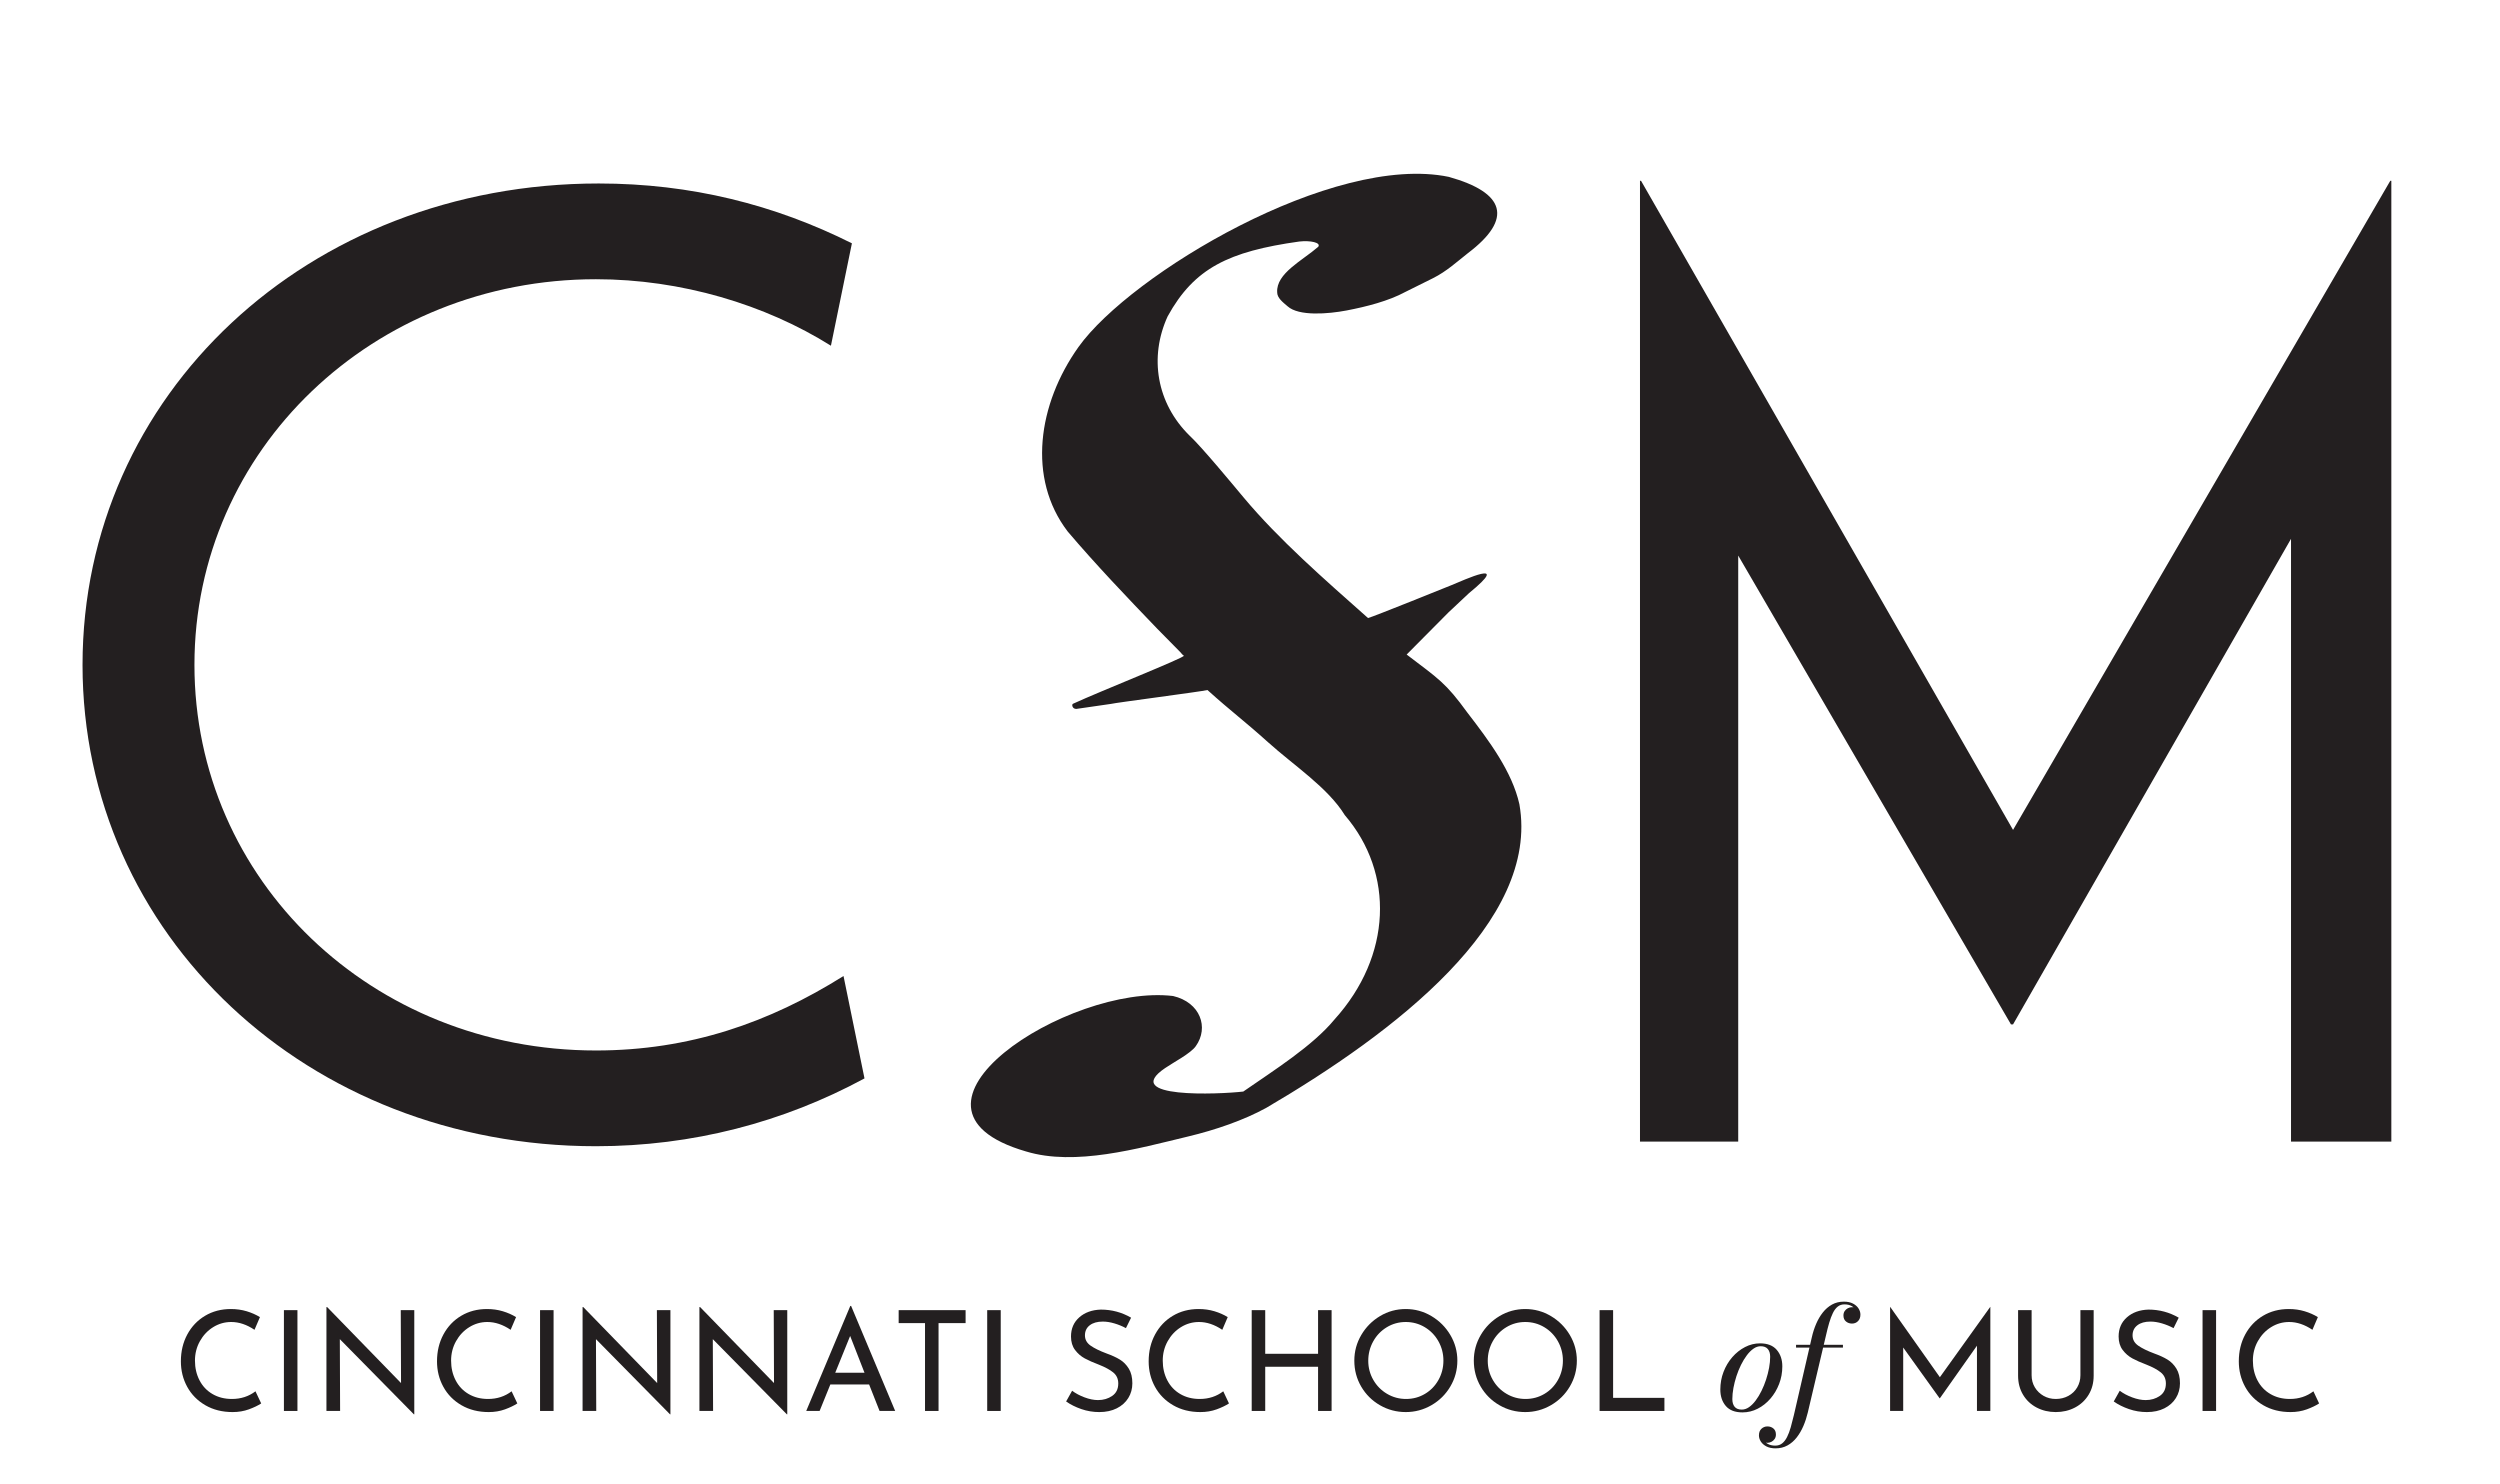
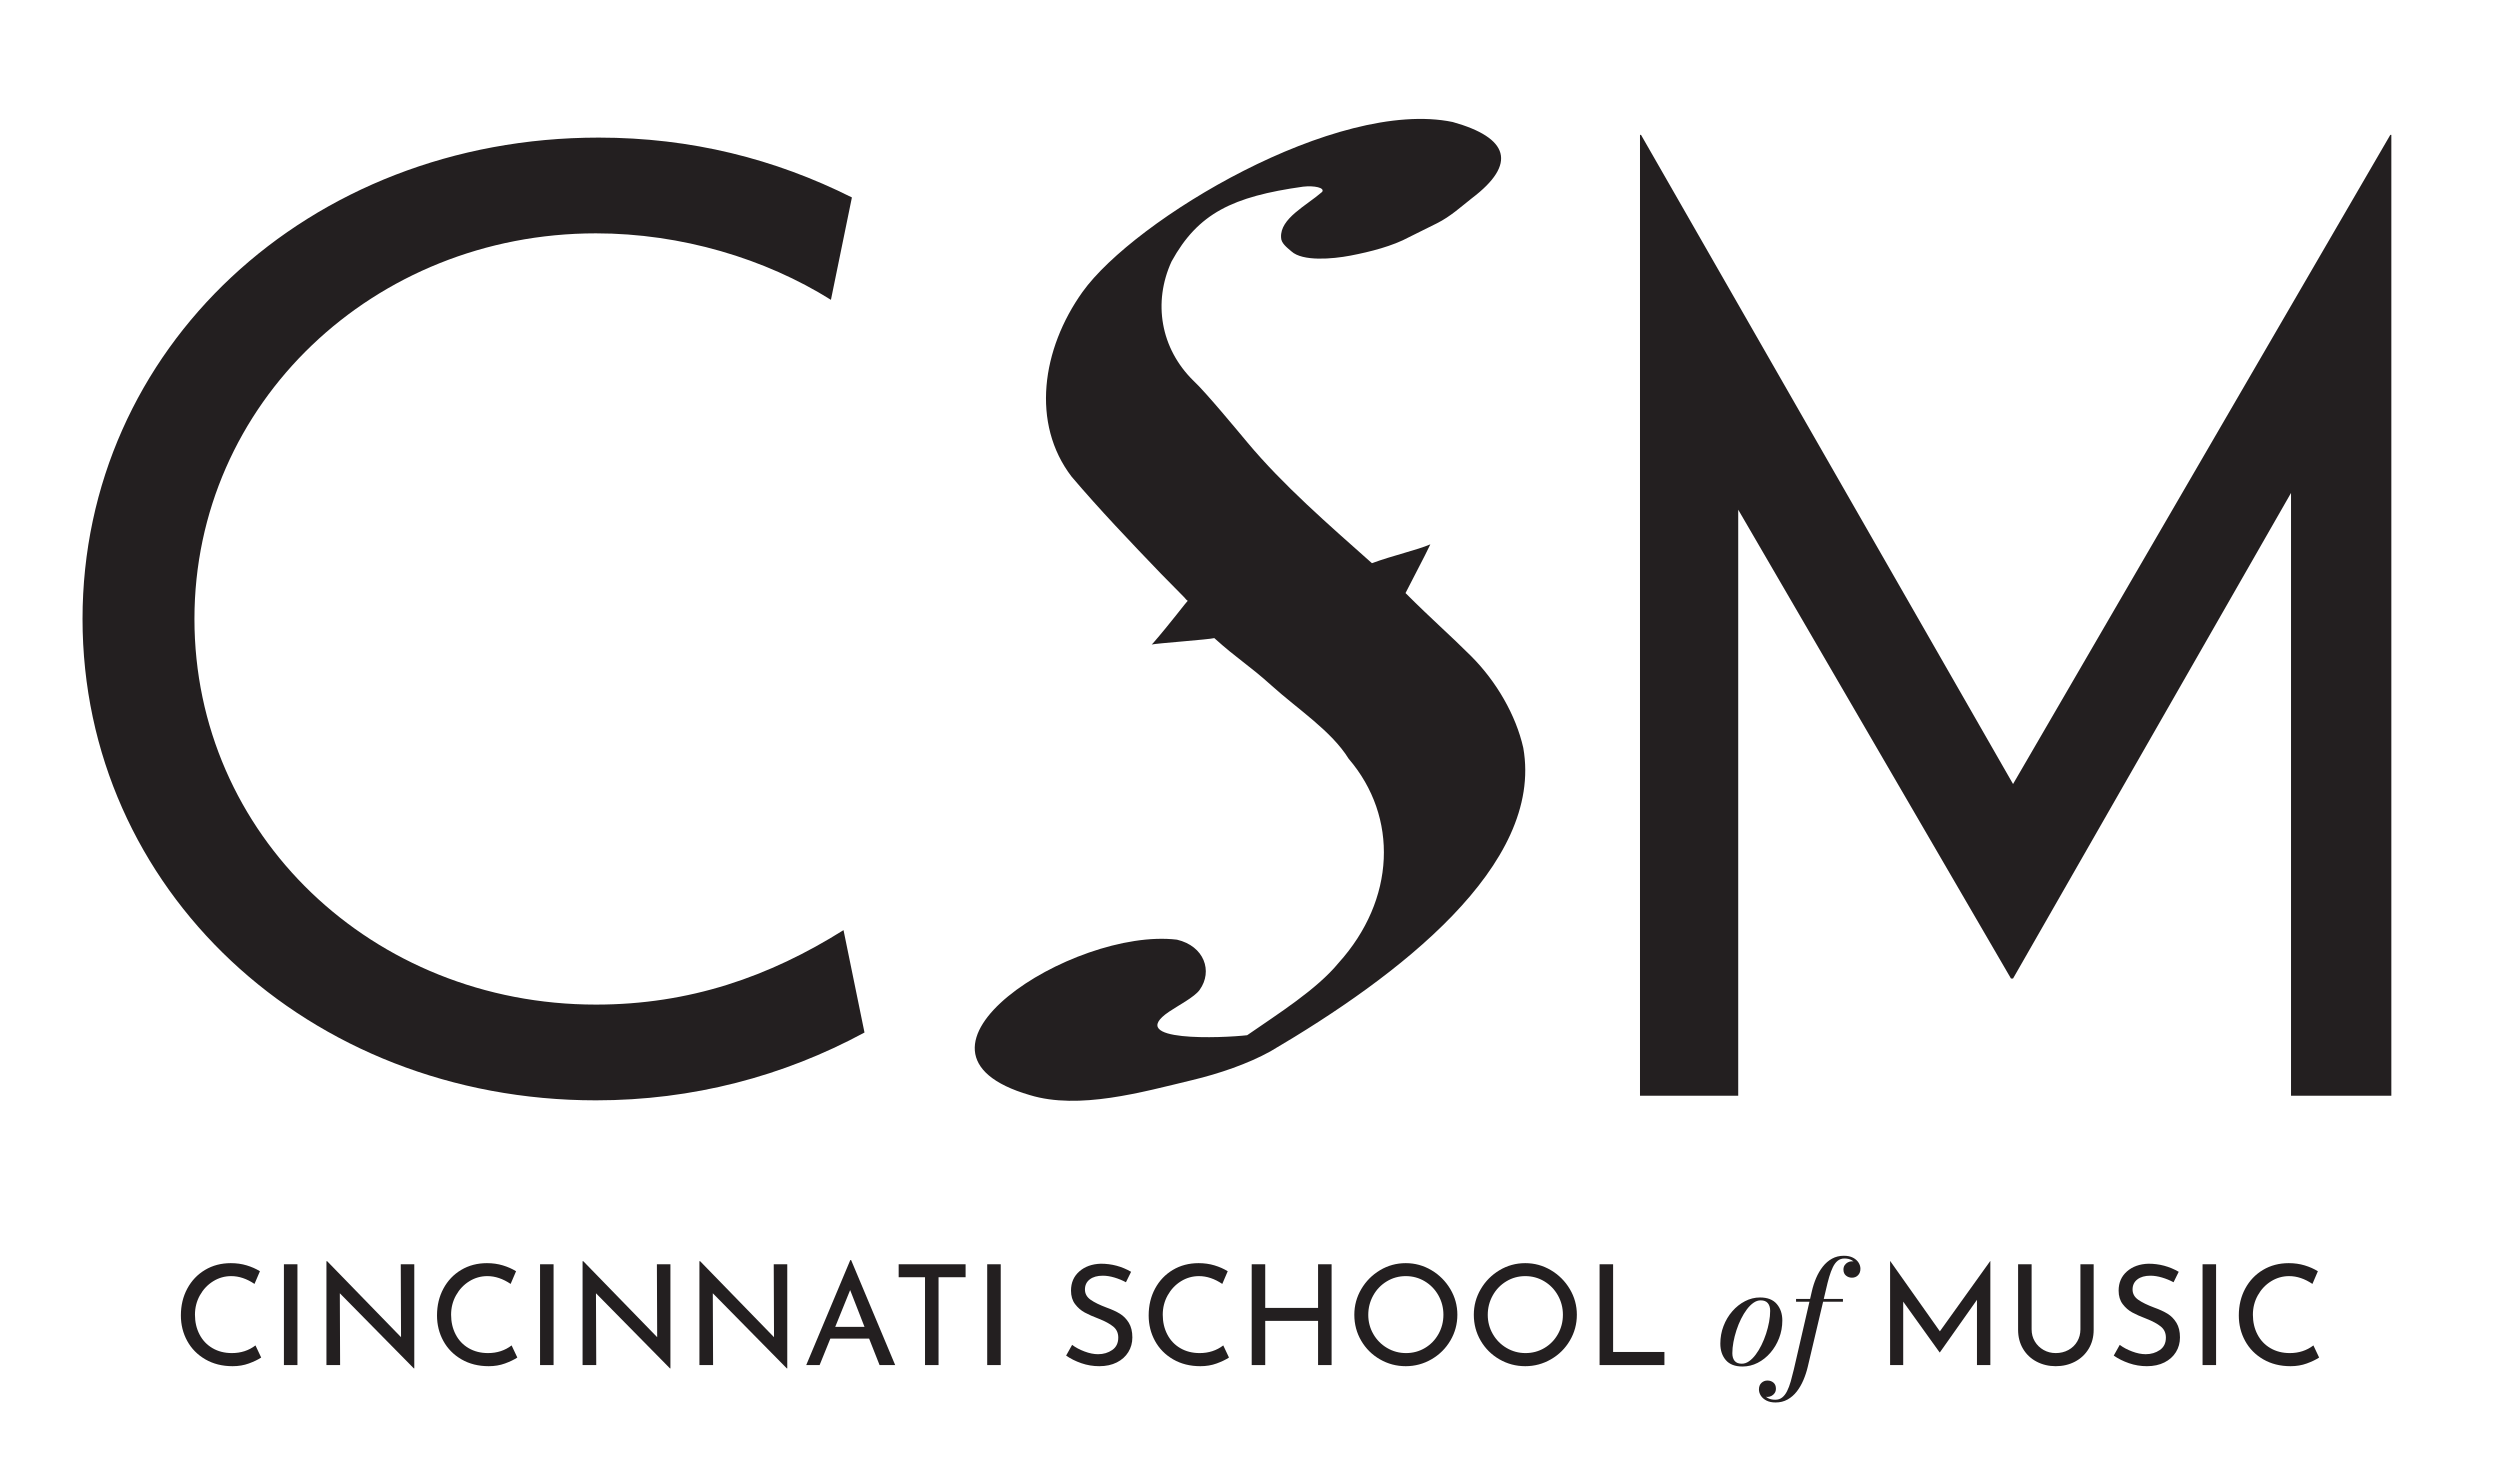
- <svg xmlns="http://www.w3.org/2000/svg" id="a" data-name="Layer 1" viewBox="0 0 1703.339 1011.094">
-   <path d="M56.233,452.989c0-183.919,153.448-327.974,351.691-327.974,62.904,0,120.09,14.496,172.51,40.77l-14.296,69.762c-44.795-28.086-101.981-45.3-160.12-45.3-151.542,0-273.538,115.969-273.538,262.741s121.043,262.742,273.538,262.742c63.857,0,118.184-19.026,168.697-50.736l14.297,69.762c-55.28,29.898-117.231,46.207-182.994,46.207-196.338,0-349.786-144.056-349.786-327.975Z" fill="#231f20" />
-   <path d="M1629.302,123.174v654.633h-68.351v-410.682l-189.389,330.827h-1.424l-185.829-319.419v399.273h-66.927V123.174h.712l253.467,442.272,257.027-442.272h.712Z" fill="#231f20" />
-   <path d="M699.077,784.53c-102.409-29.704,29.214-114.392,100.168-105.916,18.635,4.355,24.543,21.495,15.506,34.141-3.373,4.925-15.274,11.082-20.885,14.942-30.828,20.904,36.799,17.925,53.219,16.019,21.323-14.781,47.379-31.156,62.258-49.235,38.879-43.068,40.959-99.424,6.893-139.136-11.587-18.816-34.751-33.822-52.408-49.758-16.151-14.552-25.006-20.884-41.136-35.444-3.492.973-62.782,8.656-65.751,9.447l-23.63,3.426c-2.783,0-3.236-3.055-2.279-3.499,17.81-8.25,76.99-31.744,75.551-32.772-1.618-1.155-1.419-1.542-2.902-2.931-4.902-4.94-10.343-10.556-15.259-15.486-20.465-21.286-42.234-44.11-60.983-66.217-27.617-36.167-20.364-86.767,7.437-125.781,35.459-49.527,173.462-132.174,252.262-115.815,38.309,10.71,44.005,28.505,13.041,51.934-7.538,5.914-14.456,12.386-23.814,17.083 0-0-18.86,9.372-18.86,9.372-11.424,6.198-26.425,10.018-40.106,12.65-12.505,2.373-32.542,4.018-40.132-2.876-3.216-2.754-7.096-5.674-7.079-9.515-.791-12.936,17.184-21.608,27.961-31.007,2.098-2.881-5.363-4.459-12.967-3.588-47.956,6.745-71.529,18.057-89.623,50.987-12.711,27.748-7.595,59.234,15.106,81.421,8.027,7.44,29.396,33.27,36.468,41.74,24.378,29.195,55.254,55.983,84.963,82.391,4.071-1.098,53.622-21.11,56.817-22.409,8.212-3.337,41.828-18.964,11.936,5.464-.296.242-13.446,12.589-13.95,13.092-4.159,4.159-28.494,28.708-28.494,28.708,21.938,16.699,26.568,19.183,41.35,39.541,14.806,19.204,30.498,40.227,35.463,62.451,14.077,80.024-85.266,155.729-172.366,206.804-15.296,8.448-34.735,15.12-53.236,19.543-34.318,8.247-77.144,20.406-110.54,10.226Z" fill="#231f20" />
+ <svg xmlns="http://www.w3.org/2000/svg" id="a" data-name="Layer 1" viewBox="0 0 1703.336 1011.094">
+   <path d="M56.232,421.726c0-183.919,153.448-327.974,351.692-327.974,62.904,0,120.09,14.496,172.51,40.77l-14.296,69.762c-44.795-28.086-101.981-45.3-160.12-45.3-151.542,0-273.538,115.969-273.538,262.742s121.043,262.742,273.538,262.742c63.857,0,118.184-19.026,168.697-50.736l14.297,69.762c-55.28,29.898-117.231,46.206-182.994,46.206-196.338,0-349.786-144.055-349.786-327.974Z" fill="#231f20" />
+   <path d="M1629.302,91.911v654.632h-68.351v-410.681l-189.389,330.827h-1.424l-185.829-319.418v399.273h-66.927V91.911h.712l253.468,442.272,257.027-442.272h.712Z" fill="#231f20" />
  <g>
-     <path d="M169.551,960.243c-3.389,1.235-7.078,1.852-11.067,1.852-7.03,0-13.221-1.551-18.573-4.655-5.353-3.103-9.469-7.282-12.35-12.54-2.883-5.256-4.323-11.051-4.323-17.385,0-6.776,1.456-12.873,4.37-18.288,2.912-5.415,6.95-9.657,12.112-12.73,5.161-3.071,11.004-4.607,17.528-4.607,3.862,0,7.472.507,10.83,1.52,3.356,1.014,6.365,2.344,9.025,3.99l-3.705,8.645c-5.258-3.546-10.545-5.32-15.865-5.32-4.434,0-8.535,1.172-12.302,3.515-3.769,2.344-6.778,5.526-9.025,9.548-2.248,4.022-3.372,8.44-3.372,13.252,0,4.94,1.028,9.405,3.087,13.395,2.057,3.99,5.002,7.11,8.835,9.357,3.831,2.249,8.248,3.373,13.252,3.373,6.143,0,11.495-1.741,16.055-5.225l3.895,8.265c-2.218,1.458-5.021,2.802-8.408,4.038Z" fill="#231f20" />
-     <path d="M202.657,892.65v68.685h-9.215v-68.685h9.215Z" fill="#231f20" />
-     <path d="M282.266,892.65v70.965h-.285l-50.445-51.205.19,48.925h-9.31v-70.775h.475l50.35,51.775-.19-49.685h9.215Z" fill="#231f20" />
-     <path d="M344.063,960.243c-3.389,1.235-7.078,1.852-11.067,1.852-7.03,0-13.221-1.551-18.573-4.655-5.353-3.103-9.469-7.282-12.35-12.54-2.883-5.256-4.323-11.051-4.323-17.385,0-6.776,1.456-12.873,4.37-18.288,2.912-5.415,6.95-9.657,12.112-12.73,5.161-3.071,11.004-4.607,17.528-4.607,3.862,0,7.472.507,10.83,1.52,3.356,1.014,6.365,2.344,9.025,3.99l-3.705,8.645c-5.258-3.546-10.545-5.32-15.865-5.32-4.434,0-8.535,1.172-12.302,3.515-3.769,2.344-6.778,5.526-9.025,9.548-2.248,4.022-3.372,8.44-3.372,13.252,0,4.94,1.028,9.405,3.087,13.395,2.057,3.99,5.002,7.11,8.835,9.357,3.831,2.249,8.248,3.373,13.252,3.373,6.143,0,11.495-1.741,16.055-5.225l3.895,8.265c-2.218,1.458-5.021,2.802-8.408,4.038Z" fill="#231f20" />
-     <path d="M377.17,892.65v68.685h-9.215v-68.685h9.215Z" fill="#231f20" />
-     <path d="M456.779,892.65v70.965h-.285l-50.445-51.205.19,48.925h-9.31v-70.775h.475l50.35,51.775-.19-49.685h9.215Z" fill="#231f20" />
-     <path d="M536.389,892.65v70.965h-.285l-50.445-51.205.19,48.925h-9.31v-70.775h.475l50.35,51.775-.19-49.685h9.215Z" fill="#231f20" />
-     <path d="M592.153,943.285h-26.41l-7.315,18.05h-9.12l30.02-71.535h.57l30.02,71.535h-10.641l-7.125-18.05ZM589.019,935.305l-9.785-25.08-10.165,25.08h19.95Z" fill="#231f20" />
-     <path d="M657.894,892.65v8.835h-18.431v59.85h-9.215v-59.85h-17.955v-8.835h45.601Z" fill="#231f20" />
-     <path d="M681.831,892.65v68.685h-9.215v-68.685h9.215Z" fill="#231f20" />
-     <path d="M759.256,901.675c-2.788-.822-5.415-1.235-7.886-1.235-3.737,0-6.697.84-8.882,2.518-2.186,1.679-3.277,3.975-3.277,6.887,0,2.85,1.282,5.178,3.847,6.983,2.565,1.805,6.223,3.595,10.973,5.367,3.546,1.268,6.539,2.646,8.977,4.133,2.438,1.489,4.465,3.547,6.08,6.175,1.615,2.629,2.423,5.97,2.423,10.023,0,3.674-.919,6.999-2.755,9.975-1.838,2.978-4.45,5.32-7.838,7.03-3.389,1.71-7.362,2.565-11.923,2.565-4.243,0-8.328-.681-12.255-2.042-3.928-1.361-7.379-3.087-10.354-5.177l4.085-7.315c2.342,1.774,5.161,3.277,8.455,4.512,3.292,1.235,6.364,1.853,9.215,1.853,3.672,0,6.888-.95,9.643-2.85,2.755-1.9,4.132-4.718,4.132-8.455,0-3.167-1.156-5.684-3.467-7.553-2.312-1.867-5.558-3.625-9.737-5.272-3.864-1.456-7.078-2.881-9.643-4.275-2.565-1.393-4.767-3.309-6.603-5.748-1.838-2.438-2.755-5.494-2.755-9.168,0-5.382,1.883-9.737,5.652-13.062,3.767-3.325,8.659-5.082,14.677-5.272,7.41,0,14.281,1.837,20.615,5.51l-3.515,7.125c-2.47-1.33-5.099-2.406-7.885-3.23Z" fill="#231f20" />
-     <path d="M828.938,960.243c-3.39,1.235-7.078,1.852-11.068,1.852-7.029,0-13.221-1.551-18.572-4.655-5.353-3.103-9.469-7.282-12.35-12.54-2.883-5.256-4.322-11.051-4.322-17.385,0-6.776,1.456-12.873,4.369-18.288s6.95-9.657,12.113-12.73c5.161-3.071,11.003-4.607,17.527-4.607,3.862,0,7.472.507,10.83,1.52,3.356,1.014,6.364,2.344,9.024,3.99l-3.705,8.645c-5.257-3.546-10.545-5.32-15.864-5.32-4.435,0-8.535,1.172-12.303,3.515-3.769,2.344-6.777,5.526-9.025,9.548-2.249,4.022-3.372,8.44-3.372,13.252,0,4.94,1.028,9.405,3.087,13.395,2.058,3.99,5.003,7.11,8.835,9.357,3.832,2.249,8.249,3.373,13.253,3.373,6.143,0,11.495-1.741,16.055-5.225l3.896,8.265c-2.218,1.458-5.021,2.802-8.407,4.038Z" fill="#231f20" />
-     <path d="M907.263,961.335h-9.216v-30.115h-36.005v30.115h-9.215v-68.685h9.215v29.735h36.005v-29.735h9.216v68.685Z" fill="#231f20" />
-     <path d="M927.497,909.56c3.166-5.382,7.425-9.674,12.777-12.873,5.351-3.197,11.193-4.797,17.527-4.797,6.269,0,12.096,1.6,17.48,4.797,5.383,3.199,9.674,7.49,12.873,12.873,3.197,5.384,4.797,11.21,4.797,17.48,0,6.334-1.583,12.192-4.75,17.575-3.167,5.384-7.457,9.643-12.872,12.778-5.415,3.135-11.258,4.702-17.527,4.702-6.334,0-12.192-1.551-17.575-4.655-5.384-3.103-9.643-7.33-12.777-12.683-3.135-5.351-4.702-11.257-4.702-17.717,0-6.27,1.582-12.096,4.75-17.48ZM935.667,940.15c2.279,3.99,5.398,7.158,9.357,9.5,3.957,2.344,8.279,3.515,12.967,3.515s8.977-1.155,12.873-3.468c3.894-2.311,6.966-5.477,9.215-9.5,2.247-4.021,3.372-8.407,3.372-13.157s-1.14-9.151-3.42-13.205c-2.279-4.052-5.384-7.251-9.31-9.595-3.928-2.342-8.234-3.515-12.92-3.515s-8.994,1.188-12.92,3.562c-3.928,2.375-7.016,5.59-9.263,9.643-2.249,4.054-3.372,8.455-3.372,13.205,0,4.688,1.14,9.025,3.42,13.015Z" fill="#231f20" />
-     <path d="M1008.912,909.56c3.166-5.382,7.425-9.674,12.777-12.873,5.351-3.197,11.193-4.797,17.527-4.797,6.269,0,12.096,1.6,17.48,4.797,5.383,3.199,9.674,7.49,12.873,12.873,3.197,5.384,4.797,11.21,4.797,17.48,0,6.334-1.583,12.192-4.75,17.575-3.167,5.384-7.457,9.643-12.872,12.778-5.415,3.135-11.258,4.702-17.527,4.702-6.334,0-12.192-1.551-17.575-4.655-5.384-3.103-9.643-7.33-12.777-12.683-3.135-5.351-4.702-11.257-4.702-17.717,0-6.27,1.582-12.096,4.75-17.48ZM1017.082,940.15c2.279,3.99,5.398,7.158,9.357,9.5,3.957,2.344,8.279,3.515,12.967,3.515s8.977-1.155,12.873-3.468c3.894-2.311,6.966-5.477,9.215-9.5,2.247-4.021,3.372-8.407,3.372-13.157s-1.14-9.151-3.42-13.205c-2.279-4.052-5.384-7.251-9.31-9.595-3.928-2.342-8.234-3.515-12.92-3.515s-8.994,1.188-12.92,3.562c-3.928,2.375-7.016,5.59-9.263,9.643-2.249,4.054-3.372,8.455-3.372,13.205,0,4.688,1.14,9.025,3.42,13.015Z" fill="#231f20" />
-     <path d="M1099.065,892.65v59.755h34.96v8.93h-44.175v-68.685h9.215Z" fill="#231f20" />
-     <path d="M1187.21,962.315c-5.064,0-8.845-1.453-11.344-4.361-2.499-2.907-3.748-6.647-3.748-11.221,0-4.214.727-8.215,2.181-12.005,1.453-3.789,3.446-7.137,5.978-10.045,2.531-2.907,5.423-5.202,8.673-6.885,3.25-1.682,6.656-2.523,10.217-2.523,5.064,0,8.86,1.478,11.393,4.435,2.531,2.957,3.798,6.706,3.798,11.246,0,4.214-.728,8.207-2.181,11.98-1.454,3.773-3.438,7.113-5.954,10.021-2.516,2.908-5.406,5.194-8.673,6.86s-6.713,2.499-10.339,2.499ZM1186.77,960.404c1.666,0,3.29-.546,4.875-1.641,1.584-1.094,3.095-2.597,4.532-4.508s2.761-4.091,3.97-6.542c1.208-2.45,2.254-5.022,3.136-7.717.882-2.695,1.567-5.382,2.058-8.06.49-2.678.735-5.194.735-7.546,0-2.221-.531-3.969-1.593-5.243s-2.688-1.911-4.875-1.911c-1.666,0-3.292.547-4.876,1.642-1.585,1.095-3.096,2.597-4.532,4.508-1.438,1.911-2.761,4.084-3.969,6.517-1.209,2.434-2.254,5.006-3.137,7.718-.882,2.711-1.567,5.407-2.058,8.085-.49,2.679-.735,5.194-.735,7.546,0,2.222.522,3.969,1.568,5.243,1.045,1.274,2.678,1.911,4.9,1.911Z" fill="#231f20" />
-     <path d="M1209.749,986.815c-2.45,0-4.516-.433-6.198-1.298-1.683-.866-2.956-1.977-3.822-3.332-.865-1.356-1.299-2.752-1.299-4.189,0-1.96.572-3.472,1.715-4.533,1.145-1.062,2.499-1.592,4.067-1.592,1.601,0,2.965.473,4.092,1.421,1.127.947,1.69,2.319,1.69,4.116,0,1.176-.294,2.188-.882,3.038-.588.849-1.331,1.495-2.229,1.935s-1.789.662-2.671.662c-.947,0-1.845-.221-2.695-.662-.849-.441-1.56-1.037-2.131-1.789s-.857-1.617-.857-2.597h1.911c0,.947.335,1.96,1.004,3.038.67,1.078,1.683,2.001,3.038,2.768,1.356.768,3.047,1.152,5.071,1.152,1.83,0,3.39-.507,4.68-1.519,1.291-1.013,2.409-2.458,3.356-4.336.947-1.879,1.78-4.084,2.499-6.615.718-2.532,1.438-5.316,2.156-8.354l12.201-52.92c.718-3.201,1.698-6.255,2.939-9.163,1.241-2.907,2.761-5.504,4.558-7.791,1.796-2.286,3.887-4.091,6.271-5.415,2.384-1.323,5.079-1.984,8.085-1.984,2.45,0,4.508.433,6.174,1.298,1.666.866,2.932,1.977,3.798,3.332.865,1.356,1.299,2.752,1.299,4.189,0,1.862-.548,3.349-1.642,4.459-1.095,1.111-2.459,1.666-4.092,1.666-1.568,0-2.933-.473-4.092-1.421-1.159-.947-1.739-2.319-1.739-4.116,0-1.143.277-2.132.833-2.965.555-.833,1.282-1.486,2.181-1.96.898-.473,1.853-.71,2.866-.71.588,0,1.208.123,1.862.368.653.245,1.266.588,1.838,1.029.57.441,1.028.972,1.371,1.593.344.621.515,1.307.515,2.058h-1.861c0-.947-.336-1.96-1.005-3.038-.67-1.078-1.666-2.001-2.989-2.768-1.322-.768-2.964-1.152-4.924-1.152-1.797,0-3.332.515-4.606,1.544-1.274,1.029-2.369,2.483-3.283,4.361-.915,1.879-1.748,4.091-2.499,6.639-.752,2.548-1.47,5.358-2.155,8.428l-12.446,52.773c-.752,3.168-1.748,6.206-2.989,9.114-1.242,2.907-2.752,5.504-4.532,7.791-1.781,2.286-3.871,4.099-6.272,5.439-2.4,1.339-5.12,2.009-8.158,2.009ZM1223.714,918.166v-1.911h31.948v1.911h-31.948Z" fill="#231f20" />
-     <path d="M1356.092,890.465v70.87h-9.119v-44.46l-25.27,35.815h-.19l-24.796-34.58v43.225h-8.93v-70.87h.095l33.82,47.88,34.295-47.88h.095Z" fill="#231f20" />
-     <path d="M1386.396,945.232c1.456,2.439,3.435,4.37,5.938,5.795,2.501,1.425,5.272,2.138,8.312,2.138,3.166,0,6.032-.696,8.598-2.09,2.565-1.393,4.575-3.325,6.032-5.795,1.456-2.47,2.186-5.225,2.186-8.265v-44.365h9.024v44.65c0,4.878-1.14,9.2-3.42,12.968-2.279,3.769-5.384,6.683-9.31,8.74-3.928,2.059-8.298,3.087-13.11,3.087-4.75,0-9.089-1.028-13.015-3.087-3.928-2.057-7.016-4.971-9.263-8.74-2.249-3.768-3.372-8.09-3.372-12.968v-44.65h9.215v44.365c0,3.04.728,5.78,2.185,8.217Z" fill="#231f20" />
-     <path d="M1473.036,901.675c-2.788-.822-5.415-1.235-7.886-1.235-3.737,0-6.697.84-8.882,2.518-2.186,1.679-3.277,3.975-3.277,6.887,0,2.85,1.282,5.178,3.847,6.983,2.565,1.805,6.223,3.595,10.973,5.367,3.546,1.268,6.539,2.646,8.977,4.133,2.438,1.489,4.465,3.547,6.08,6.175,1.615,2.629,2.423,5.97,2.423,10.023,0,3.674-.919,6.999-2.755,9.975-1.838,2.978-4.45,5.32-7.838,7.03-3.389,1.71-7.362,2.565-11.923,2.565-4.243,0-8.328-.681-12.255-2.042-3.928-1.361-7.379-3.087-10.354-5.177l4.085-7.315c2.342,1.774,5.161,3.277,8.455,4.512,3.292,1.235,6.364,1.853,9.215,1.853,3.672,0,6.888-.95,9.643-2.85,2.755-1.9,4.132-4.718,4.132-8.455,0-3.167-1.156-5.684-3.467-7.553-2.312-1.867-5.558-3.625-9.737-5.272-3.864-1.456-7.078-2.881-9.643-4.275-2.565-1.393-4.767-3.309-6.603-5.748-1.838-2.438-2.755-5.494-2.755-9.168,0-5.382,1.883-9.737,5.652-13.062,3.767-3.325,8.659-5.082,14.677-5.272,7.41,0,14.281,1.837,20.615,5.51l-3.515,7.125c-2.47-1.33-5.099-2.406-7.885-3.23Z" fill="#231f20" />
-     <path d="M1509.894,892.65v68.685h-9.215v-68.685h9.215Z" fill="#231f20" />
-     <path d="M1571.691,960.243c-3.39,1.235-7.078,1.852-11.068,1.852-7.029,0-13.221-1.551-18.572-4.655-5.353-3.103-9.469-7.282-12.35-12.54-2.883-5.256-4.322-11.051-4.322-17.385,0-6.776,1.456-12.873,4.369-18.288s6.95-9.657,12.113-12.73c5.161-3.071,11.003-4.607,17.527-4.607,3.862,0,7.472.507,10.83,1.52,3.356,1.014,6.364,2.344,9.024,3.99l-3.705,8.645c-5.257-3.546-10.545-5.32-15.864-5.32-4.435,0-8.535,1.172-12.303,3.515-3.769,2.344-6.777,5.526-9.025,9.548-2.249,4.022-3.372,8.44-3.372,13.252,0,4.94,1.028,9.405,3.087,13.395,2.058,3.99,5.003,7.11,8.835,9.357,3.832,2.249,8.249,3.373,13.253,3.373,6.143,0,11.495-1.741,16.055-5.225l3.896,8.265c-2.218,1.458-5.021,2.802-8.407,4.038Z" fill="#231f20" />
+     <path d="M169.551,928.98c-3.389,1.235-7.078,1.852-11.067,1.852-7.03,0-13.222-1.551-18.573-4.655-5.353-3.103-9.469-7.282-12.35-12.54-2.883-5.256-4.322-11.051-4.322-17.385,0-6.776,1.456-12.873,4.37-18.288,2.912-5.415,6.949-9.657,12.112-12.73,5.161-3.071,11.004-4.607,17.527-4.607,3.862,0,7.473.507,10.83,1.52,3.356,1.014,6.365,2.344,9.025,3.99l-3.705,8.645c-5.258-3.546-10.545-5.32-15.865-5.32-4.434,0-8.535,1.172-12.303,3.515-3.769,2.344-6.777,5.526-9.025,9.548-2.248,4.022-3.372,8.44-3.372,13.252,0,4.94,1.028,9.405,3.088,13.395,2.057,3.99,5.002,7.11,8.835,9.357,3.831,2.249,8.248,3.373,13.252,3.373,6.143,0,11.495-1.741,16.056-5.225l3.894,8.265c-2.218,1.458-5.021,2.802-8.407,4.038Z" fill="#231f20" />
+     <path d="M202.657,861.387v68.685h-9.216v-68.685h9.216Z" fill="#231f20" />
+     <path d="M282.266,861.387v70.965h-.285l-50.444-51.205.19,48.925h-9.31v-70.775h.475l50.351,51.775-.19-49.685h9.215Z" fill="#231f20" />
+     <path d="M344.063,928.98c-3.389,1.235-7.078,1.852-11.067,1.852-7.03,0-13.222-1.551-18.573-4.655-5.353-3.103-9.469-7.282-12.35-12.54-2.883-5.256-4.322-11.051-4.322-17.385,0-6.776,1.456-12.873,4.37-18.288,2.912-5.415,6.949-9.657,12.112-12.73,5.161-3.071,11.004-4.607,17.527-4.607,3.862,0,7.473.507,10.83,1.52,3.356,1.014,6.365,2.344,9.025,3.99l-3.705,8.645c-5.258-3.546-10.545-5.32-15.865-5.32-4.434,0-8.535,1.172-12.303,3.515-3.769,2.344-6.777,5.526-9.025,9.548-2.248,4.022-3.372,8.44-3.372,13.252,0,4.94,1.028,9.405,3.088,13.395,2.057,3.99,5.002,7.11,8.835,9.357,3.831,2.249,8.248,3.373,13.252,3.373,6.143,0,11.495-1.741,16.056-5.225l3.894,8.265c-2.218,1.458-5.021,2.802-8.407,4.038Z" fill="#231f20" />
+     <path d="M377.17,861.387v68.685h-9.216v-68.685h9.216Z" fill="#231f20" />
+     <path d="M456.778,861.387v70.965h-.285l-50.444-51.205.19,48.925h-9.31v-70.775h.475l50.351,51.775-.19-49.685h9.215Z" fill="#231f20" />
+     <path d="M536.389,861.387v70.965h-.285l-50.445-51.205.19,48.925h-9.31v-70.775h.476l50.35,51.775-.19-49.685h9.215Z" fill="#231f20" />
+     <path d="M592.153,912.022h-26.41l-7.314,18.05h-9.12l30.02-71.535h.57l30.02,71.535h-10.641l-7.125-18.05ZM589.019,904.042l-9.785-25.08-10.165,25.08h19.95Z" fill="#231f20" />
+     <path d="M657.894,861.387v8.835h-18.431v59.85h-9.215v-59.85h-17.955v-8.835h45.601Z" fill="#231f20" />
+     <path d="M681.831,861.387v68.685h-9.215v-68.685h9.215Z" fill="#231f20" />
+     <path d="M759.256,870.412c-2.788-.822-5.415-1.235-7.886-1.235-3.737,0-6.697.84-8.882,2.518-2.186,1.679-3.277,3.975-3.277,6.887,0,2.85,1.282,5.178,3.847,6.983,2.565,1.805,6.223,3.595,10.973,5.367,3.546,1.268,6.539,2.646,8.977,4.133,2.438,1.489,4.465,3.547,6.08,6.175,1.615,2.629,2.423,5.97,2.423,10.023,0,3.674-.919,6.999-2.755,9.975-1.838,2.978-4.45,5.32-7.838,7.03-3.389,1.71-7.362,2.565-11.923,2.565-4.243,0-8.328-.681-12.255-2.042-3.928-1.361-7.379-3.087-10.354-5.177l4.085-7.315c2.342,1.774,5.161,3.277,8.455,4.512,3.292,1.235,6.364,1.853,9.215,1.853,3.672,0,6.888-.95,9.643-2.85,2.755-1.9,4.132-4.718,4.132-8.455,0-3.167-1.156-5.684-3.467-7.553-2.312-1.867-5.558-3.625-9.737-5.272-3.864-1.456-7.078-2.881-9.643-4.275-2.565-1.393-4.767-3.309-6.603-5.748-1.838-2.438-2.755-5.494-2.755-9.168,0-5.382,1.883-9.737,5.652-13.062,3.767-3.325,8.659-5.082,14.677-5.272,7.41,0,14.281,1.837,20.615,5.51l-3.515,7.125c-2.47-1.33-5.099-2.406-7.885-3.23Z" fill="#231f20" />
+     <path d="M828.938,928.98c-3.39,1.235-7.078,1.852-11.068,1.852-7.029,0-13.221-1.551-18.572-4.655-5.353-3.103-9.469-7.282-12.35-12.54-2.883-5.256-4.322-11.051-4.322-17.385,0-6.776,1.456-12.873,4.369-18.288s6.95-9.657,12.113-12.73c5.161-3.071,11.003-4.607,17.527-4.607,3.862,0,7.472.507,10.83,1.52,3.356,1.014,6.364,2.344,9.024,3.99l-3.705,8.645c-5.257-3.546-10.545-5.32-15.864-5.32-4.435,0-8.535,1.172-12.303,3.515-3.769,2.344-6.777,5.526-9.025,9.548-2.249,4.022-3.372,8.44-3.372,13.252,0,4.94,1.028,9.405,3.087,13.395,2.058,3.99,5.003,7.11,8.835,9.357,3.832,2.249,8.249,3.373,13.253,3.373,6.143,0,11.495-1.741,16.055-5.225l3.896,8.265c-2.218,1.458-5.021,2.802-8.407,4.038Z" fill="#231f20" />
+     <path d="M907.263,930.072h-9.216v-30.115h-36.005v30.115h-9.215v-68.685h9.215v29.735h36.005v-29.735h9.216v68.685Z" fill="#231f20" />
+     <path d="M927.497,878.297c3.166-5.382,7.425-9.674,12.777-12.873,5.351-3.197,11.193-4.797,17.527-4.797,6.269,0,12.096,1.6,17.48,4.797,5.383,3.199,9.674,7.49,12.873,12.873,3.197,5.384,4.797,11.21,4.797,17.48,0,6.334-1.583,12.192-4.75,17.575-3.167,5.384-7.457,9.643-12.872,12.778-5.415,3.135-11.258,4.702-17.527,4.702-6.334,0-12.192-1.551-17.575-4.655-5.384-3.103-9.643-7.33-12.777-12.683-3.135-5.351-4.702-11.257-4.702-17.717,0-6.27,1.582-12.096,4.75-17.48ZM935.667,908.887c2.279,3.99,5.398,7.158,9.357,9.5,3.957,2.344,8.279,3.515,12.967,3.515s8.977-1.155,12.873-3.468c3.894-2.311,6.966-5.477,9.215-9.5,2.247-4.021,3.372-8.407,3.372-13.157s-1.14-9.151-3.42-13.205c-2.279-4.052-5.384-7.251-9.31-9.595-3.928-2.342-8.234-3.515-12.92-3.515s-8.994,1.188-12.92,3.562c-3.928,2.375-7.016,5.59-9.263,9.643-2.249,4.054-3.372,8.455-3.372,13.205,0,4.688,1.14,9.025,3.42,13.015Z" fill="#231f20" />
+     <path d="M1008.912,878.297c3.166-5.382,7.425-9.674,12.777-12.873,5.351-3.197,11.193-4.797,17.527-4.797,6.269,0,12.096,1.6,17.48,4.797,5.383,3.199,9.674,7.49,12.873,12.873,3.197,5.384,4.797,11.21,4.797,17.48,0,6.334-1.583,12.192-4.75,17.575-3.167,5.384-7.457,9.643-12.872,12.778-5.415,3.135-11.258,4.702-17.527,4.702-6.334,0-12.192-1.551-17.575-4.655-5.384-3.103-9.643-7.33-12.777-12.683-3.135-5.351-4.702-11.257-4.702-17.717,0-6.27,1.582-12.096,4.75-17.48ZM1017.082,908.887c2.279,3.99,5.398,7.158,9.357,9.5,3.957,2.344,8.279,3.515,12.967,3.515s8.977-1.155,12.873-3.468c3.894-2.311,6.966-5.477,9.215-9.5,2.247-4.021,3.372-8.407,3.372-13.157s-1.14-9.151-3.42-13.205c-2.279-4.052-5.384-7.251-9.31-9.595-3.928-2.342-8.234-3.515-12.92-3.515s-8.994,1.188-12.92,3.562c-3.928,2.375-7.016,5.59-9.263,9.643-2.249,4.054-3.372,8.455-3.372,13.205,0,4.688,1.14,9.025,3.42,13.015Z" fill="#231f20" />
+     <path d="M1099.065,861.387v59.755h34.96v8.93h-44.175v-68.685h9.215Z" fill="#231f20" />
+     <path d="M1187.21,931.052c-5.064,0-8.845-1.453-11.344-4.361-2.499-2.907-3.748-6.647-3.748-11.221,0-4.214.727-8.215,2.181-12.005,1.453-3.789,3.446-7.137,5.978-10.045,2.531-2.907,5.423-5.202,8.673-6.885,3.25-1.682,6.656-2.523,10.217-2.523,5.064,0,8.86,1.478,11.393,4.435,2.531,2.957,3.798,6.706,3.798,11.246,0,4.214-.728,8.207-2.181,11.98-1.454,3.773-3.438,7.113-5.954,10.021-2.516,2.908-5.406,5.194-8.673,6.86s-6.713,2.499-10.339,2.499ZM1186.77,929.141c1.666,0,3.29-.546,4.875-1.641,1.584-1.094,3.095-2.597,4.532-4.508s2.761-4.091,3.97-6.542c1.208-2.45,2.254-5.022,3.136-7.717.882-2.695,1.567-5.382,2.058-8.06.49-2.678.735-5.194.735-7.546,0-2.221-.531-3.969-1.593-5.243s-2.688-1.911-4.875-1.911c-1.666,0-3.292.547-4.876,1.642-1.585,1.095-3.096,2.597-4.532,4.508-1.438,1.911-2.761,4.084-3.969,6.517-1.209,2.434-2.254,5.006-3.137,7.718-.882,2.711-1.567,5.407-2.058,8.085-.49,2.679-.735,5.194-.735,7.546,0,2.222.522,3.969,1.568,5.243,1.045,1.274,2.678,1.911,4.9,1.911Z" fill="#231f20" />
+     <path d="M1209.749,955.552c-2.45,0-4.516-.433-6.198-1.298-1.683-.866-2.956-1.977-3.822-3.332-.865-1.356-1.299-2.752-1.299-4.189,0-1.96.572-3.472,1.715-4.533,1.145-1.062,2.499-1.592,4.067-1.592,1.601,0,2.965.473,4.092,1.421,1.127.947,1.69,2.319,1.69,4.116,0,1.176-.294,2.188-.882,3.038-.588.849-1.331,1.495-2.229,1.935s-1.789.662-2.671.662c-.947,0-1.845-.221-2.695-.662-.849-.441-1.56-1.037-2.131-1.789s-.857-1.617-.857-2.597h1.911c0,.947.335,1.96,1.004,3.038.67,1.078,1.683,2.001,3.038,2.768,1.356.768,3.047,1.152,5.071,1.152,1.83,0,3.39-.507,4.68-1.519,1.291-1.013,2.409-2.458,3.356-4.336.947-1.879,1.78-4.084,2.499-6.615.718-2.532,1.438-5.316,2.156-8.354l12.201-52.92c.718-3.201,1.698-6.255,2.939-9.163,1.241-2.907,2.761-5.504,4.558-7.791,1.796-2.286,3.887-4.091,6.271-5.415,2.384-1.323,5.079-1.984,8.085-1.984,2.45,0,4.508.433,6.174,1.298,1.666.866,2.932,1.977,3.798,3.332.865,1.356,1.299,2.752,1.299,4.189,0,1.862-.548,3.349-1.642,4.459-1.095,1.111-2.459,1.666-4.092,1.666-1.568,0-2.933-.473-4.092-1.421-1.159-.947-1.739-2.319-1.739-4.116,0-1.143.277-2.132.833-2.965.555-.833,1.282-1.486,2.181-1.96.898-.473,1.853-.71,2.866-.71.588,0,1.208.123,1.862.368.653.245,1.266.588,1.838,1.029.57.441,1.028.972,1.371,1.593.344.621.515,1.307.515,2.058h-1.861c0-.947-.336-1.96-1.005-3.038-.67-1.078-1.666-2.001-2.989-2.768-1.322-.768-2.964-1.152-4.924-1.152-1.797,0-3.332.515-4.606,1.544-1.274,1.029-2.369,2.483-3.283,4.361-.915,1.879-1.748,4.091-2.499,6.639-.752,2.548-1.47,5.358-2.155,8.428l-12.446,52.773c-.752,3.168-1.748,6.206-2.989,9.114-1.242,2.907-2.752,5.504-4.532,7.791-1.781,2.286-3.871,4.099-6.272,5.439-2.4,1.339-5.12,2.009-8.158,2.009ZM1223.714,886.903v-1.911h31.948v1.911h-31.948Z" fill="#231f20" />
+     <path d="M1356.092,859.202v70.87h-9.119v-44.46l-25.27,35.815h-.19l-24.796-34.58v43.225h-8.93v-70.87h.095l33.82,47.88,34.295-47.88h.095Z" fill="#231f20" />
+     <path d="M1386.396,913.969c1.456,2.439,3.435,4.37,5.938,5.795,2.501,1.425,5.272,2.138,8.312,2.138,3.166,0,6.032-.696,8.598-2.09,2.565-1.393,4.575-3.325,6.032-5.795,1.456-2.47,2.186-5.225,2.186-8.265v-44.365h9.024v44.65c0,4.878-1.14,9.2-3.42,12.968-2.279,3.769-5.384,6.683-9.31,8.74-3.928,2.059-8.298,3.087-13.11,3.087-4.75,0-9.089-1.028-13.015-3.087-3.928-2.057-7.016-4.971-9.263-8.74-2.249-3.768-3.372-8.09-3.372-12.968v-44.65h9.215v44.365c0,3.04.728,5.78,2.185,8.217Z" fill="#231f20" />
+     <path d="M1473.036,870.412c-2.788-.822-5.415-1.235-7.886-1.235-3.737,0-6.697.84-8.882,2.518-2.186,1.679-3.277,3.975-3.277,6.887,0,2.85,1.282,5.178,3.847,6.983,2.565,1.805,6.223,3.595,10.973,5.367,3.546,1.268,6.539,2.646,8.977,4.133,2.438,1.489,4.465,3.547,6.08,6.175,1.615,2.629,2.423,5.97,2.423,10.023,0,3.674-.919,6.999-2.755,9.975-1.838,2.978-4.45,5.32-7.838,7.03-3.389,1.71-7.362,2.565-11.923,2.565-4.243,0-8.328-.681-12.255-2.042-3.928-1.361-7.379-3.087-10.354-5.177l4.085-7.315c2.342,1.774,5.161,3.277,8.455,4.512,3.292,1.235,6.364,1.853,9.215,1.853,3.672,0,6.888-.95,9.643-2.85,2.755-1.9,4.132-4.718,4.132-8.455,0-3.167-1.156-5.684-3.467-7.553-2.312-1.867-5.558-3.625-9.737-5.272-3.864-1.456-7.078-2.881-9.643-4.275-2.565-1.393-4.767-3.309-6.603-5.748-1.838-2.438-2.755-5.494-2.755-9.168,0-5.382,1.883-9.737,5.652-13.062,3.767-3.325,8.659-5.082,14.677-5.272,7.41,0,14.281,1.837,20.615,5.51l-3.515,7.125c-2.47-1.33-5.099-2.406-7.885-3.23Z" fill="#231f20" />
+     <path d="M1509.894,861.387v68.685h-9.215v-68.685h9.215Z" fill="#231f20" />
+     <path d="M1571.691,928.98c-3.39,1.235-7.078,1.852-11.068,1.852-7.029,0-13.221-1.551-18.572-4.655-5.353-3.103-9.469-7.282-12.35-12.54-2.883-5.256-4.322-11.051-4.322-17.385,0-6.776,1.456-12.873,4.369-18.288s6.95-9.657,12.113-12.73c5.161-3.071,11.003-4.607,17.527-4.607,3.862,0,7.472.507,10.83,1.52,3.356,1.014,6.364,2.344,9.024,3.99l-3.705,8.645c-5.257-3.546-10.545-5.32-15.864-5.32-4.435,0-8.535,1.172-12.303,3.515-3.769,2.344-6.777,5.526-9.025,9.548-2.249,4.022-3.372,8.44-3.372,13.252,0,4.94,1.028,9.405,3.087,13.395,2.058,3.99,5.003,7.11,8.835,9.357,3.832,2.249,8.249,3.373,13.253,3.373,6.143,0,11.495-1.741,16.055-5.225l3.896,8.265c-2.218,1.458-5.021,2.802-8.407,4.038Z" fill="#231f20" />
  </g>
+   <path d="M974.549,370.872c-2.358,4.957-2.158,4.624-16.924,33.202,18.321,18.321,30.081,28.347,44.781,43.047,17.146,17.146,30.498,40.227,35.463,62.451,14.077,80.024-85.266,155.729-172.366,206.804-15.296,8.448-34.735,15.12-53.236,19.543-34.318,8.247-77.144,20.406-110.54,10.226-102.409-29.704,29.214-114.392,100.168-105.916,18.635,4.355,24.543,21.495,15.506,34.141-3.373,4.925-15.274,11.082-20.885,14.942-30.828,20.904,36.799,17.925,53.219,16.019,21.323-14.781,47.379-31.156,62.258-49.235,38.879-43.068,40.959-99.424,6.893-139.136-11.587-18.816-34.751-33.822-52.408-49.758-16.151-14.552-23.006-17.884-39.136-32.444-3.492.973-39.691,3.583-42.66,4.374l1-1c11.11-12.753,23.346-28.918,23.551-28.772-1.618-1.155-1.419-1.542-2.902-2.931-4.902-4.94-10.343-10.556-15.259-15.486-20.465-21.286-42.234-44.11-60.983-66.217-27.617-36.167-20.364-86.767,7.437-125.781,35.459-49.527,173.462-132.174,252.262-115.815,38.309,10.71,44.005,28.505,13.041,51.934-7.538,5.914-14.456,12.386-23.814,17.083 0-0-18.86,9.372-18.86,9.372-11.424,6.198-26.425,10.018-40.106,12.65-12.505,2.373-32.542,4.018-40.132-2.876-3.216-2.754-7.096-5.674-7.079-9.515-.791-12.936,17.184-21.608,27.961-31.007,2.098-2.881-5.363-4.459-12.967-3.588-47.956,6.745-71.529,18.057-89.623,50.987-12.711,27.748-7.595,59.234,15.106,81.421,8.027,7.44,29.396,33.27,36.468,41.74,24.378,29.195,55.254,55.983,84.963,82.391,14.557-5.358,30.746-8.941,39.803-12.852" fill="#231f20" />
</svg>
